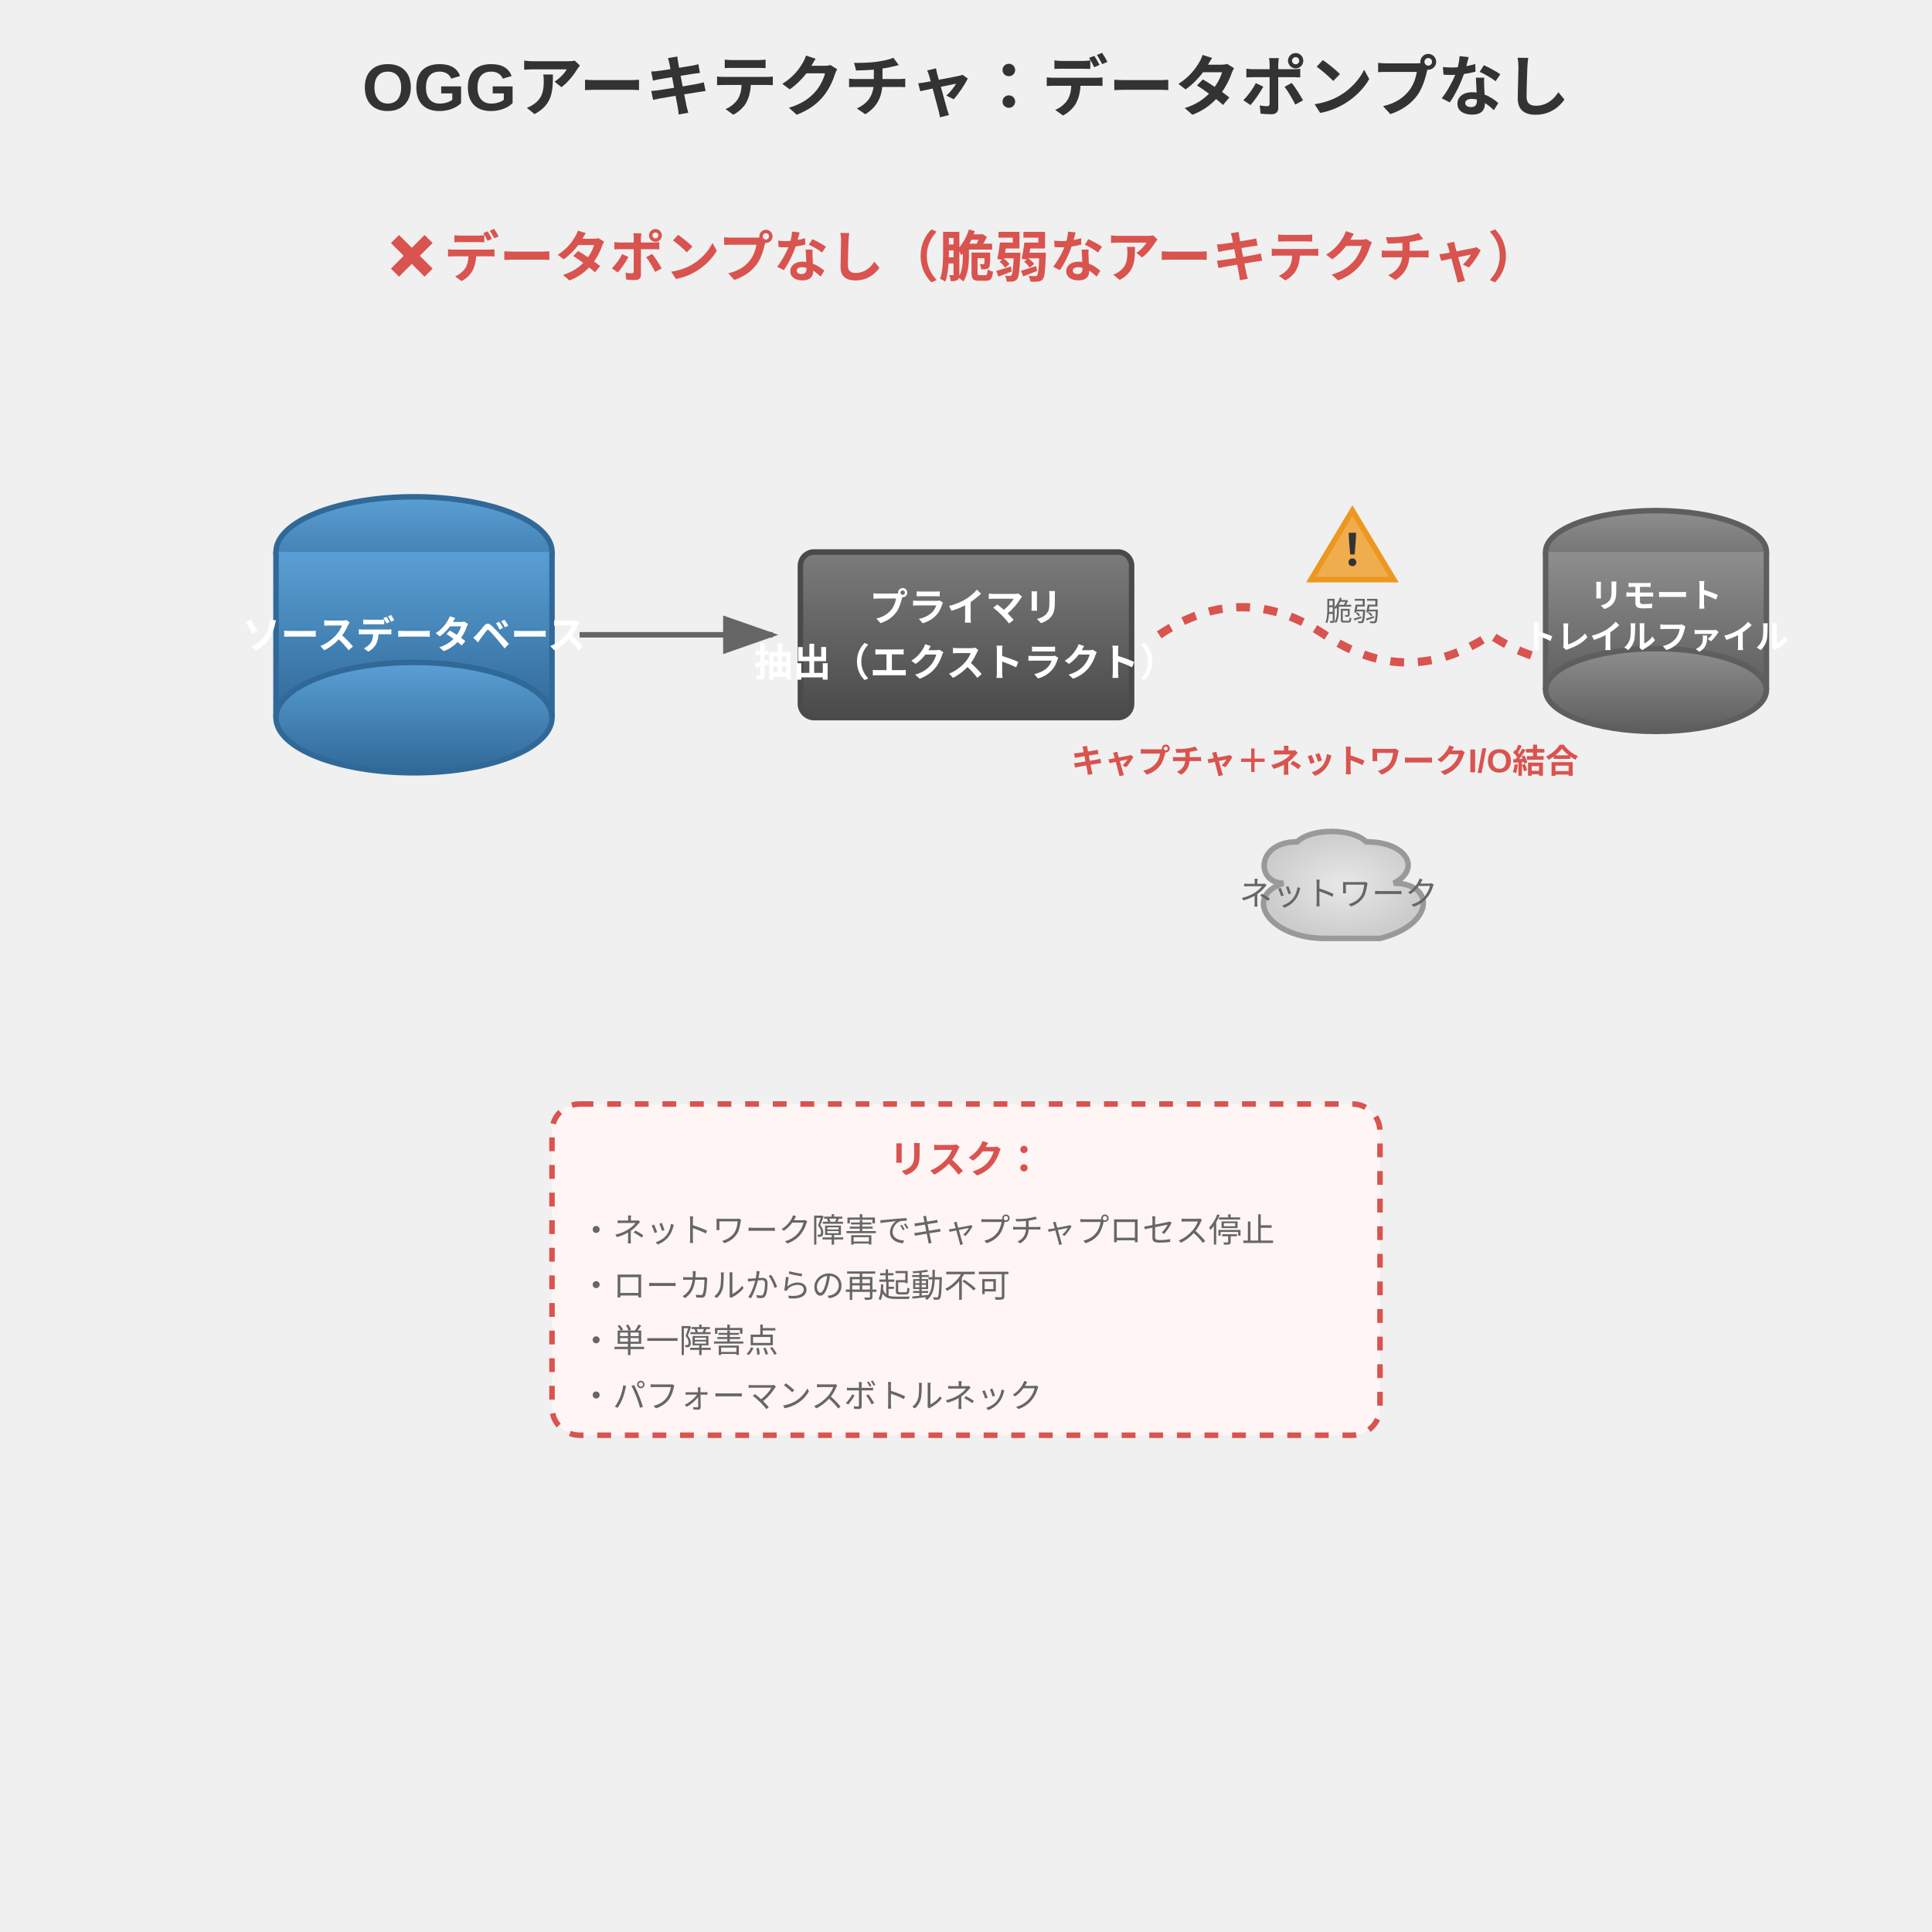
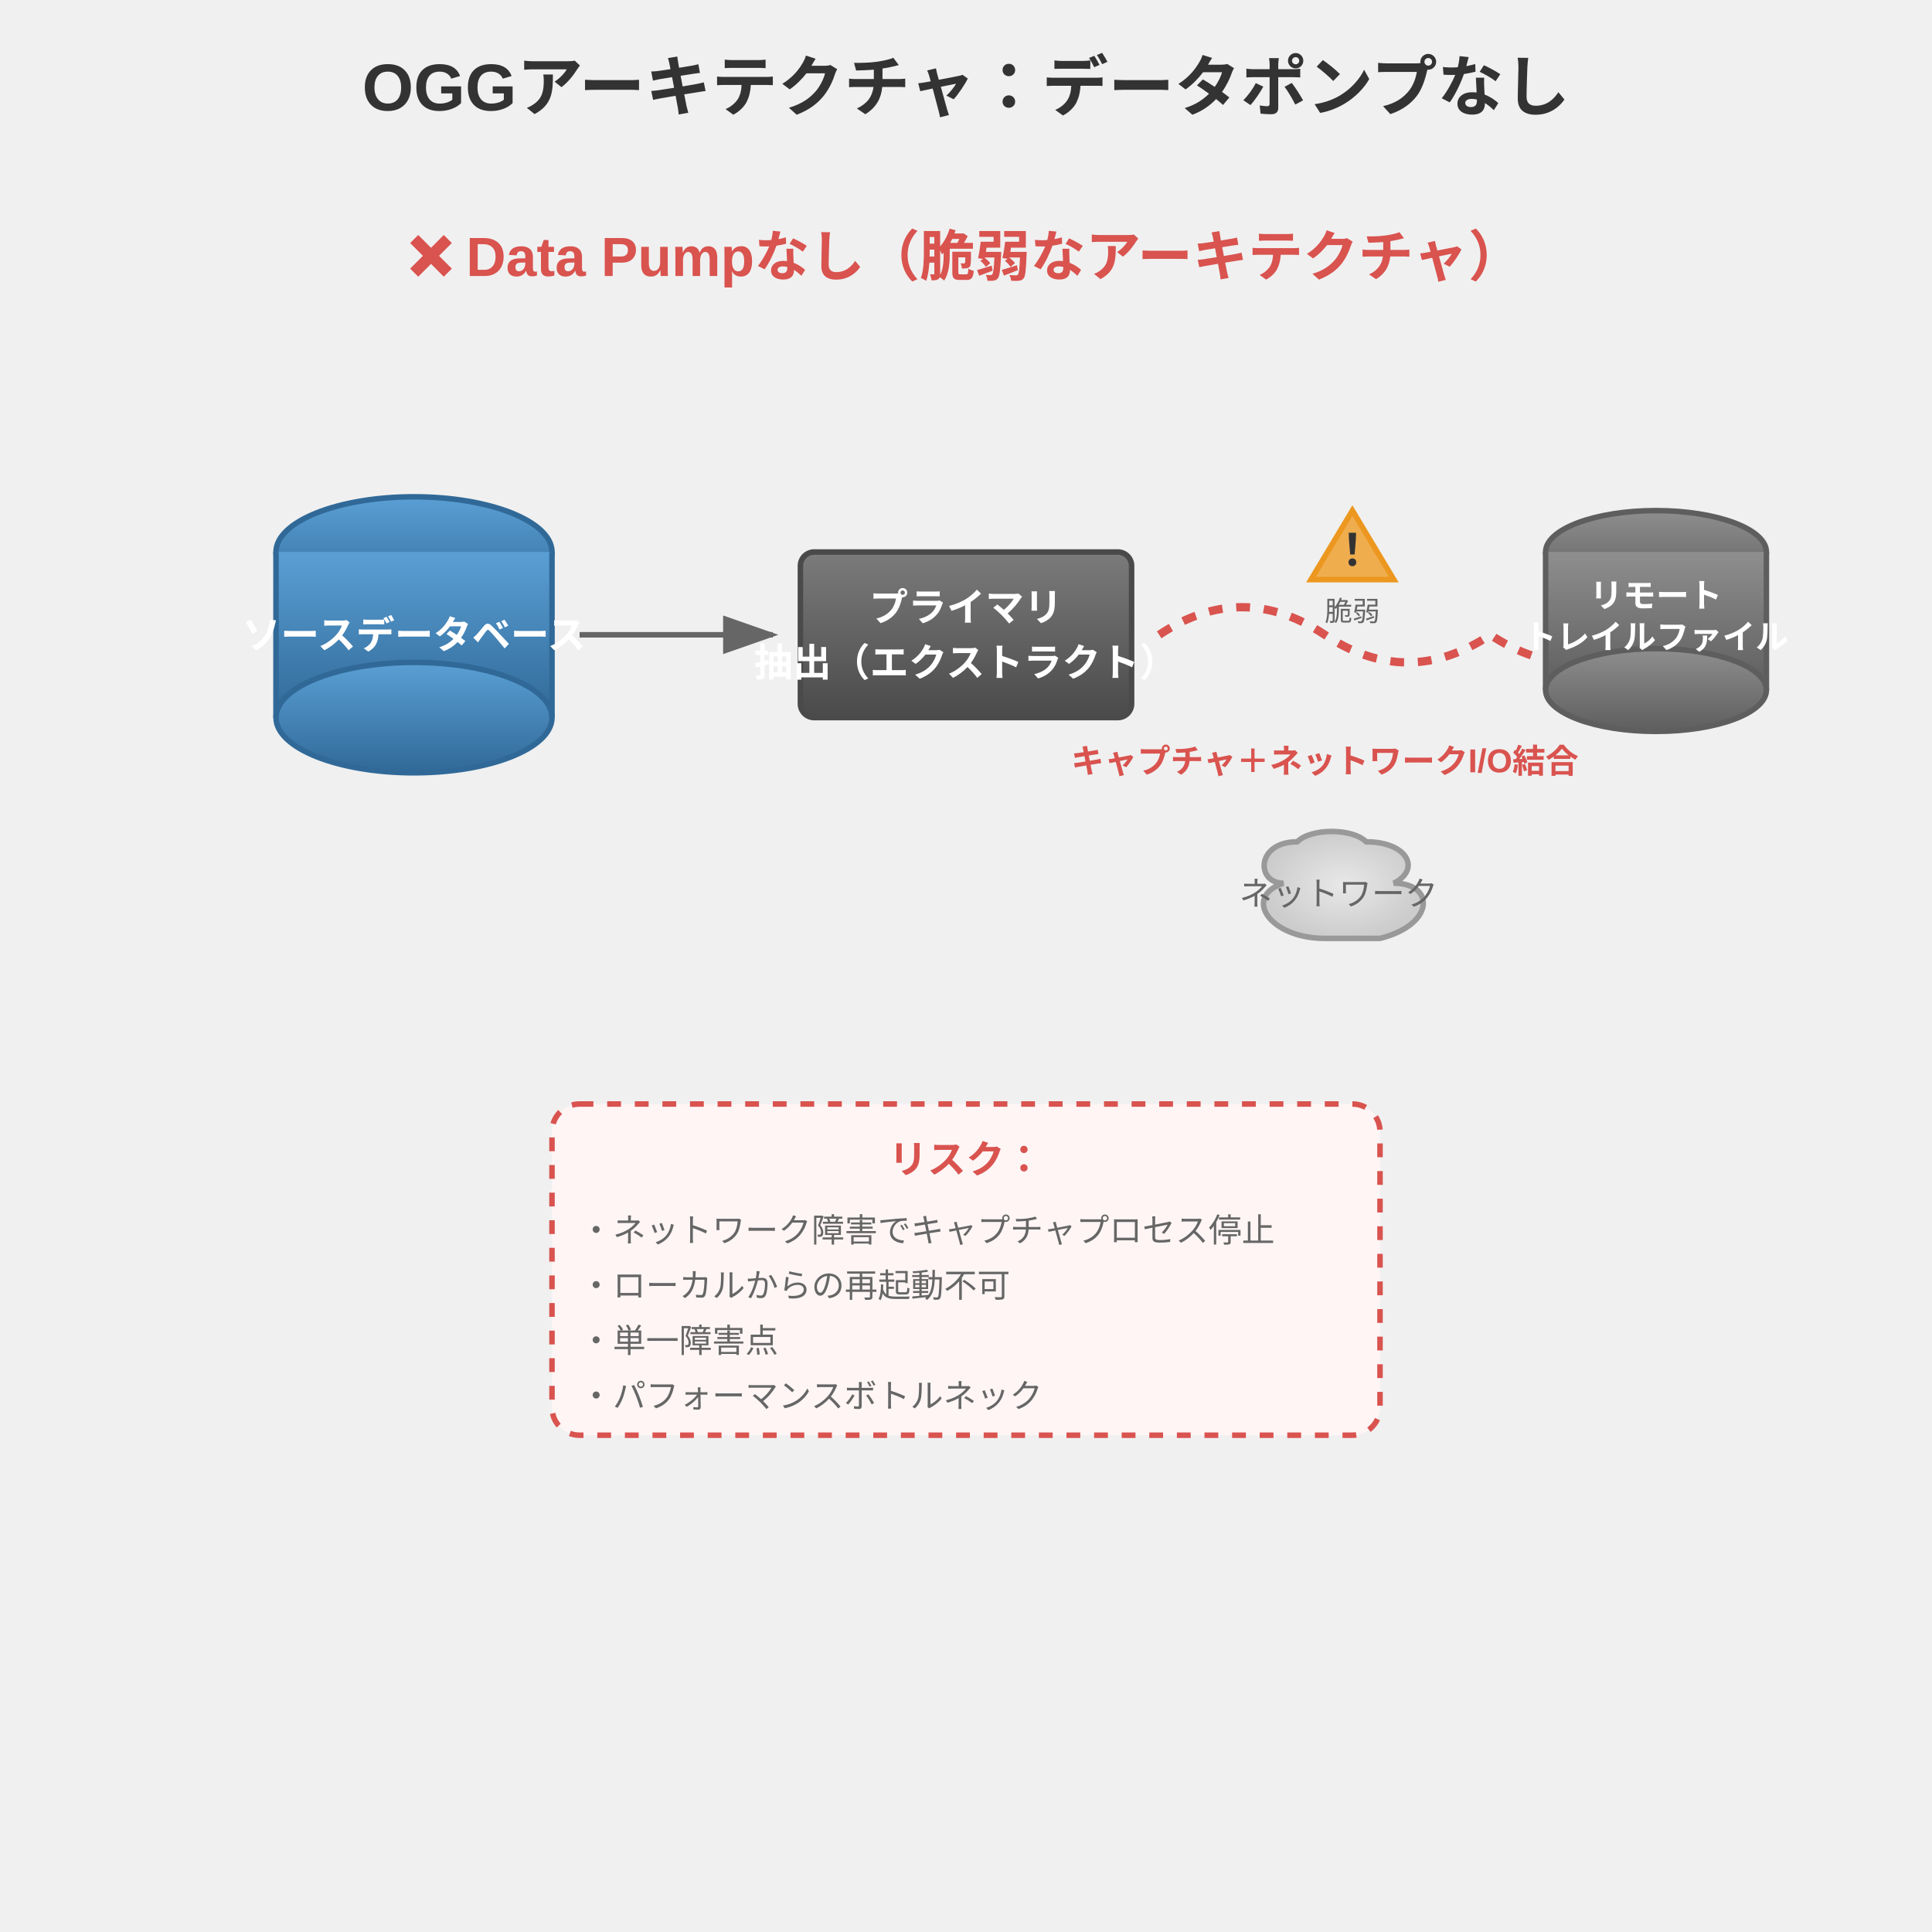
<svg xmlns="http://www.w3.org/2000/svg" viewBox="0 0 700 700">
  <defs>
    <linearGradient id="dbGrad" x1="0%" y1="0%" x2="0%" y2="100%">
      <stop offset="0%" style="stop-color:#5A9FD4;stop-opacity:1" />
      <stop offset="100%" style="stop-color:#306998;stop-opacity:1" />
    </linearGradient>
    <linearGradient id="processGrad" x1="0%" y1="0%" x2="0%" y2="100%">
      <stop offset="0%" style="stop-color:#7B7B7B;stop-opacity:1" />
      <stop offset="100%" style="stop-color:#4A4A4A;stop-opacity:1" />
    </linearGradient>
    <linearGradient id="trailGrad" x1="0%" y1="0%" x2="0%" y2="100%">
      <stop offset="0%" style="stop-color:#8E8E8E;stop-opacity:1" />
      <stop offset="100%" style="stop-color:#5E5E5E;stop-opacity:1" />
    </linearGradient>
    <radialGradient id="cloudGrad">
      <stop offset="0%" style="stop-color:#E8E8E8;stop-opacity:1" />
      <stop offset="100%" style="stop-color:#CCCCCC;stop-opacity:1" />
    </radialGradient>
    <marker id="arrowRed" markerWidth="10" markerHeight="7" refX="9" refY="3.5" orient="auto">
      <polygon points="0 0, 10 3.5, 0 7" fill="#D9534F" />
    </marker>
    <marker id="arrowGray" markerWidth="10" markerHeight="7" refX="9" refY="3.5" orient="auto">
      <polygon points="0 0, 10 3.5, 0 7" fill="#666" />
    </marker>
  </defs>
  <text x="350" y="40" text-anchor="middle" font-family="Arial, sans-serif" font-size="24" font-weight="bold" fill="#333">
    OGGアーキテクチャ：データポンプなし
  </text>
  <g id="withoutDataPump">
    <text x="350" y="100" text-anchor="middle" font-family="Arial, sans-serif" font-size="20" font-weight="bold" fill="#D9534F">
-       ❌ データポンプなし（脆弱なアーキテクチャ）
+       ❌ Data Pumpなし（脆弱なアーキテクチャ）
    </text>
    <g transform="translate(100, 200)">
      <ellipse cx="50" cy="0" rx="50" ry="20" fill="url(#dbGrad)" stroke="#306998" stroke-width="2" />
      <rect x="0" y="0" width="100" height="60" fill="url(#dbGrad)" stroke="none" />
      <ellipse cx="50" cy="60" rx="50" ry="20" fill="url(#dbGrad)" stroke="#306998" stroke-width="2" />
      <path d="M 0 0 L 0 60" stroke="#306998" stroke-width="2" fill="none" />
      <path d="M 100 0 L 100 60" stroke="#306998" stroke-width="2" fill="none" />
      <text x="50" y="35" text-anchor="middle" font-family="Arial, sans-serif" font-size="14" font-weight="bold" fill="white">
        ソースデータベース
      </text>
    </g>
    <line x1="210" y1="230" x2="280" y2="230" stroke="#666" stroke-width="2" marker-end="url(#arrowGray)" />
    <rect x="290" y="200" width="120" height="60" rx="5" fill="url(#processGrad)" stroke="#4A4A4A" stroke-width="2" />
    <text x="350" y="225" text-anchor="middle" font-family="Arial, sans-serif" font-size="14" font-weight="bold" fill="white">
      プライマリ
    </text>
    <text x="350" y="245" text-anchor="middle" font-family="Arial, sans-serif" font-size="14" font-weight="bold" fill="white">
      抽出（エクストラクト）
    </text>
    <g transform="translate(450, 300)">
      <path d="M 30 40 C 10 40, 0 25, 15 20 C 5 20, 5 5, 20 5 C 25 0, 40 0, 45 5 C 60 5, 65 15, 55 20 C 70 20, 70 35, 50 40 Z" fill="url(#cloudGrad)" stroke="#999" stroke-width="2" />
      <text x="35" y="28" text-anchor="middle" font-family="Arial, sans-serif" font-size="12" fill="#666">
        ネットワーク
      </text>
    </g>
    <path d="M 420 230 Q 450 210, 480 230 T 540 230 Q 570 250, 600 230" stroke="#D9534F" stroke-width="3" fill="none" marker-end="url(#arrowRed)" stroke-dasharray="5,5" />
    <g transform="translate(470, 180)">
      <path d="M 20 5 L 35 30 L 5 30 Z" fill="#F0AD4E" stroke="#EC971F" stroke-width="2" />
      <text x="20" y="25" text-anchor="middle" font-family="Arial, sans-serif" font-size="16" font-weight="bold" fill="#333">！</text>
      <text x="20" y="45" text-anchor="middle" font-family="Arial, sans-serif" font-size="10" fill="#666">脆弱</text>
    </g>
    <text x="480" y="280" text-anchor="middle" font-family="Arial, sans-serif" font-size="12" font-weight="bold" fill="#D9534F">
      キャプチャ＋ネットワークI/O結合
    </text>
    <g transform="translate(550, 200)">
      <ellipse cx="50" cy="0" rx="40" ry="15" fill="url(#trailGrad)" stroke="#5E5E5E" stroke-width="2" />
      <rect x="10" y="0" width="80" height="50" fill="url(#trailGrad)" stroke="none" />
      <ellipse cx="50" cy="50" rx="40" ry="15" fill="url(#trailGrad)" stroke="#5E5E5E" stroke-width="2" />
      <path d="M 10 0 L 10 50" stroke="#5E5E5E" stroke-width="2" fill="none" />
      <path d="M 90 0 L 90 50" stroke="#5E5E5E" stroke-width="2" fill="none" />
      <text x="50" y="20" text-anchor="middle" font-family="Arial, sans-serif" font-size="12" font-weight="bold" fill="white">
        リモート
      </text>
      <text x="50" y="35" text-anchor="middle" font-family="Arial, sans-serif" font-size="12" font-weight="bold" fill="white">
        トレイルファイル
      </text>
    </g>
    <g transform="translate(200, 400)">
      <rect x="0" y="0" width="300" height="120" rx="10" fill="#FFF5F5" stroke="#D9534F" stroke-width="2" stroke-dasharray="5,5" />
      <text x="150" y="25" text-anchor="middle" font-family="Arial, sans-serif" font-size="14" font-weight="bold" fill="#D9534F">
        リスク：
      </text>
      <text x="10" y="50" font-family="Arial, sans-serif" font-size="12" fill="#666">
        ・ネットワーク障害でキャプチャプロセス停止
      </text>
      <text x="10" y="70" font-family="Arial, sans-serif" font-size="12" fill="#666">
        ・ローカルからの再起動不可
      </text>
      <text x="10" y="90" font-family="Arial, sans-serif" font-size="12" fill="#666">
        ・単一障害点
      </text>
      <text x="10" y="110" font-family="Arial, sans-serif" font-size="12" fill="#666">
        ・パフォーマンスボトルネック
      </text>
    </g>
  </g>
</svg>
